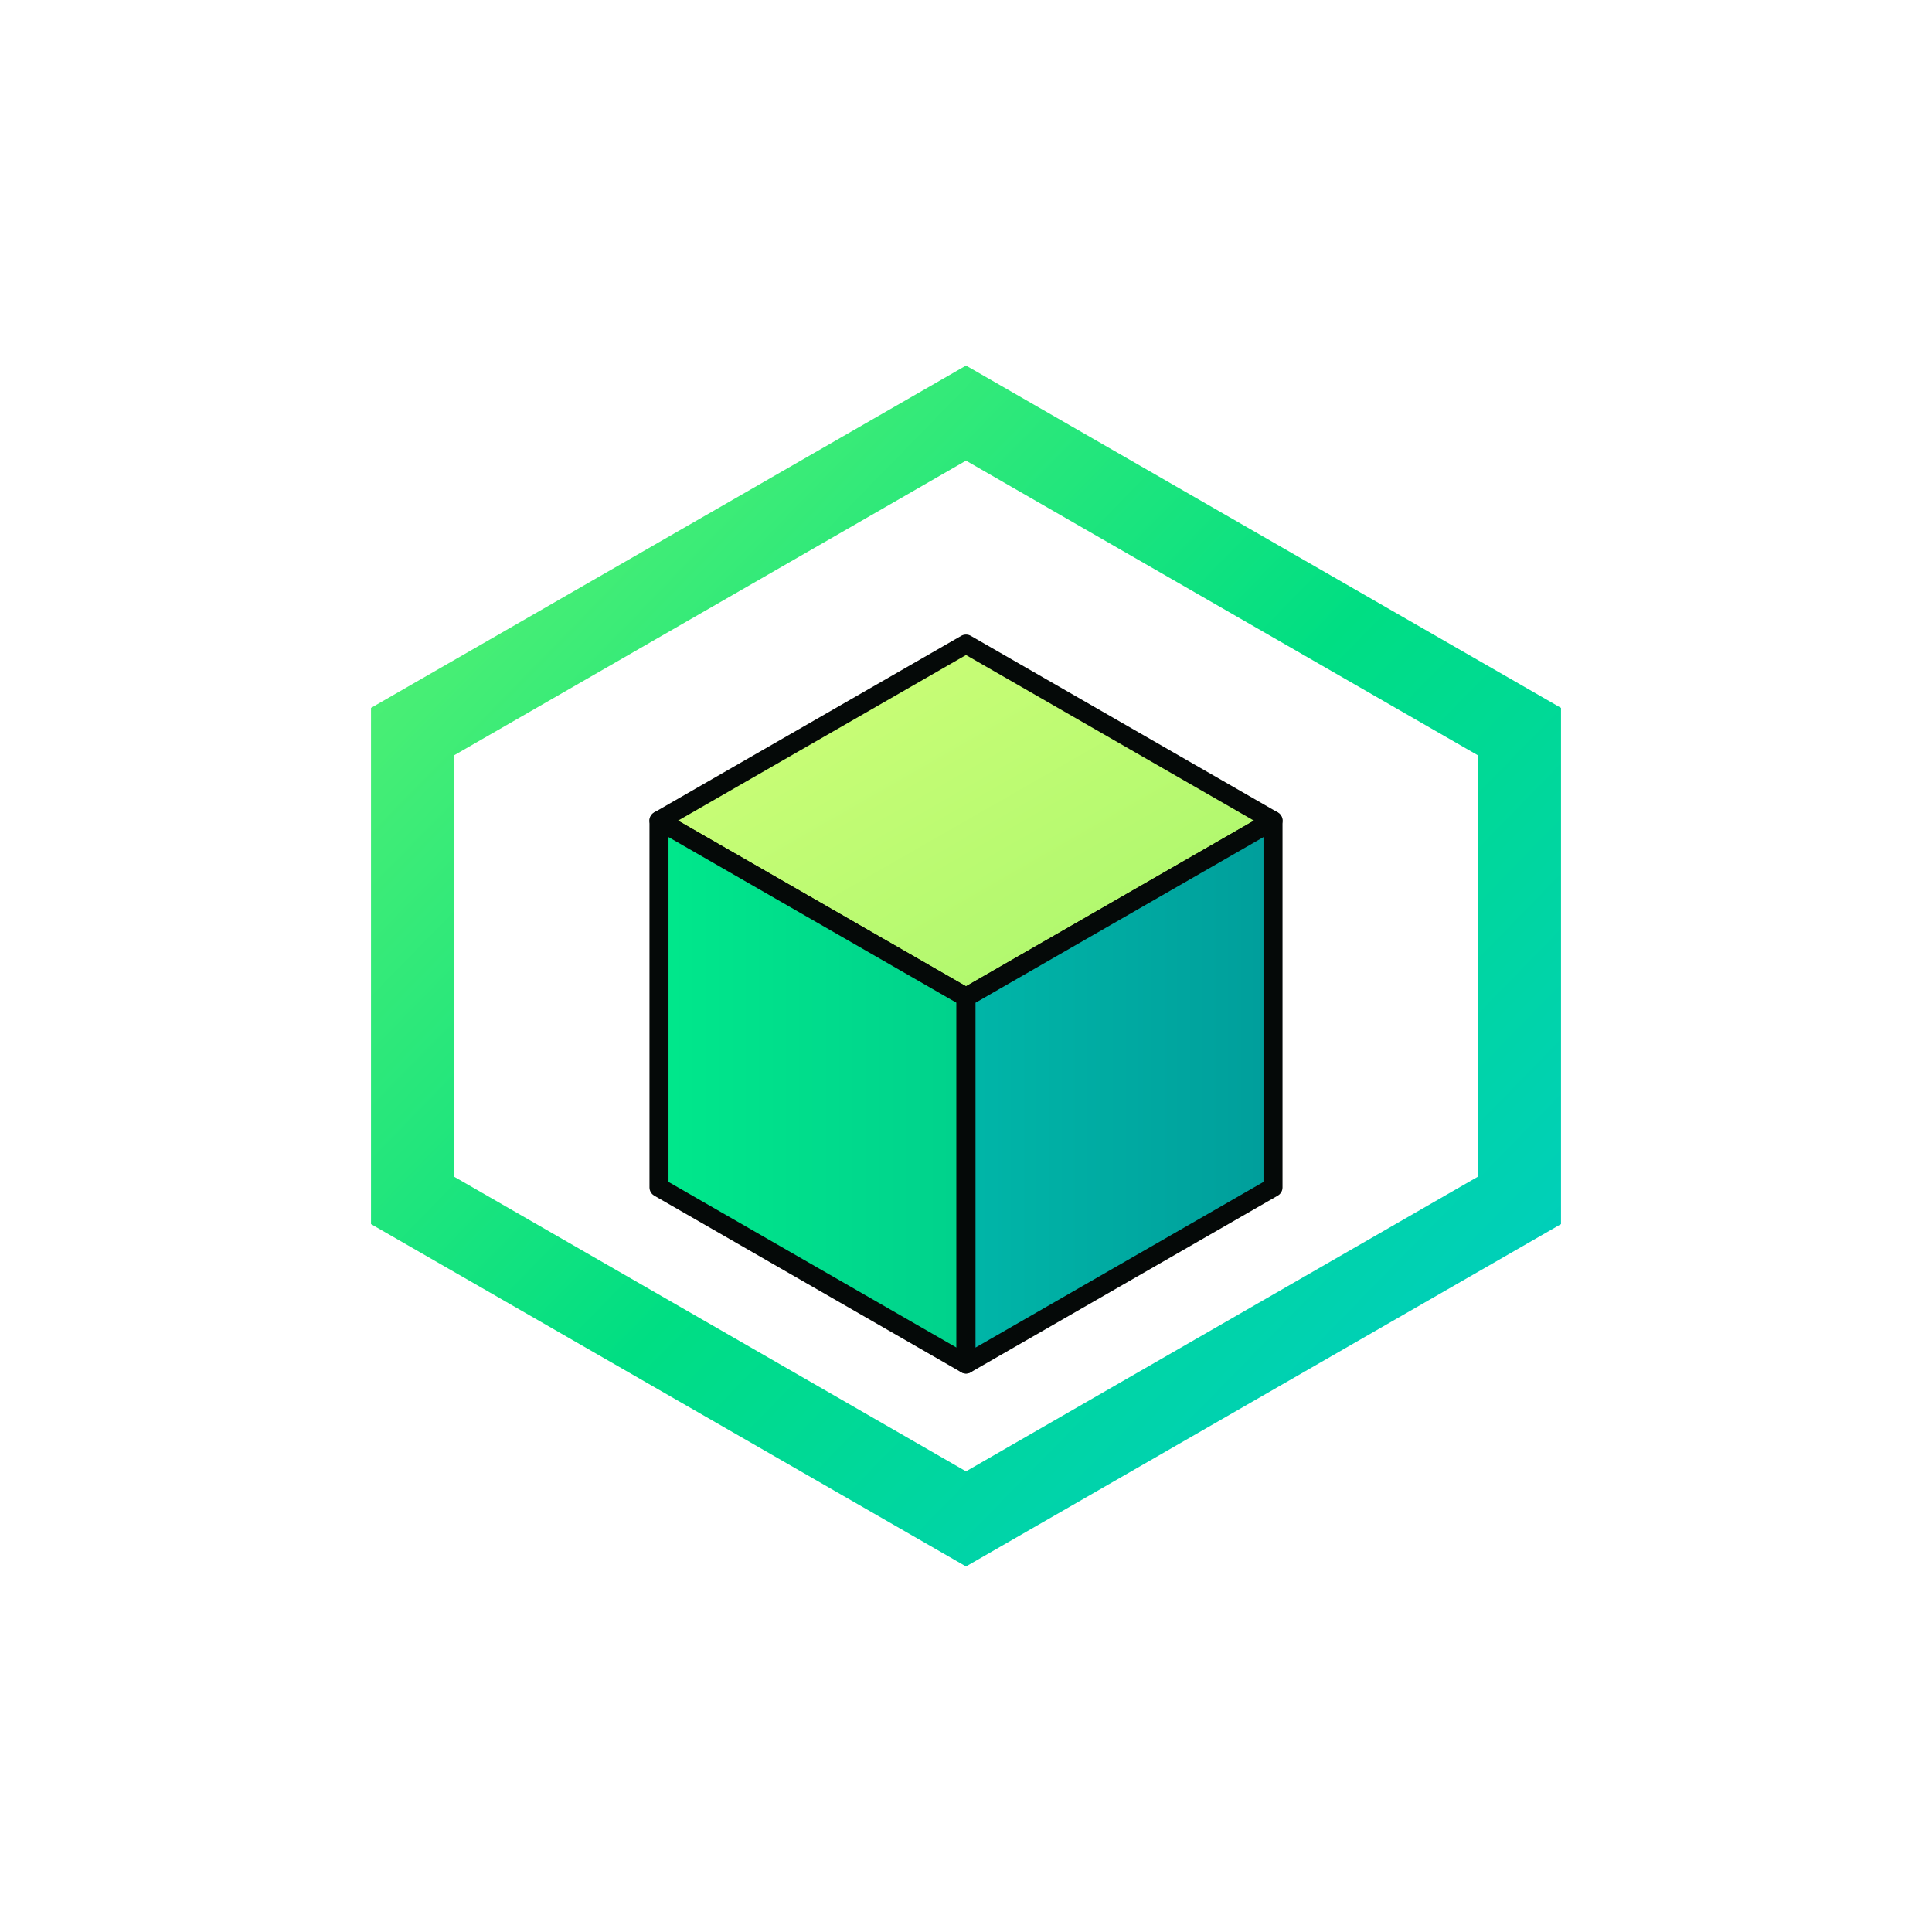
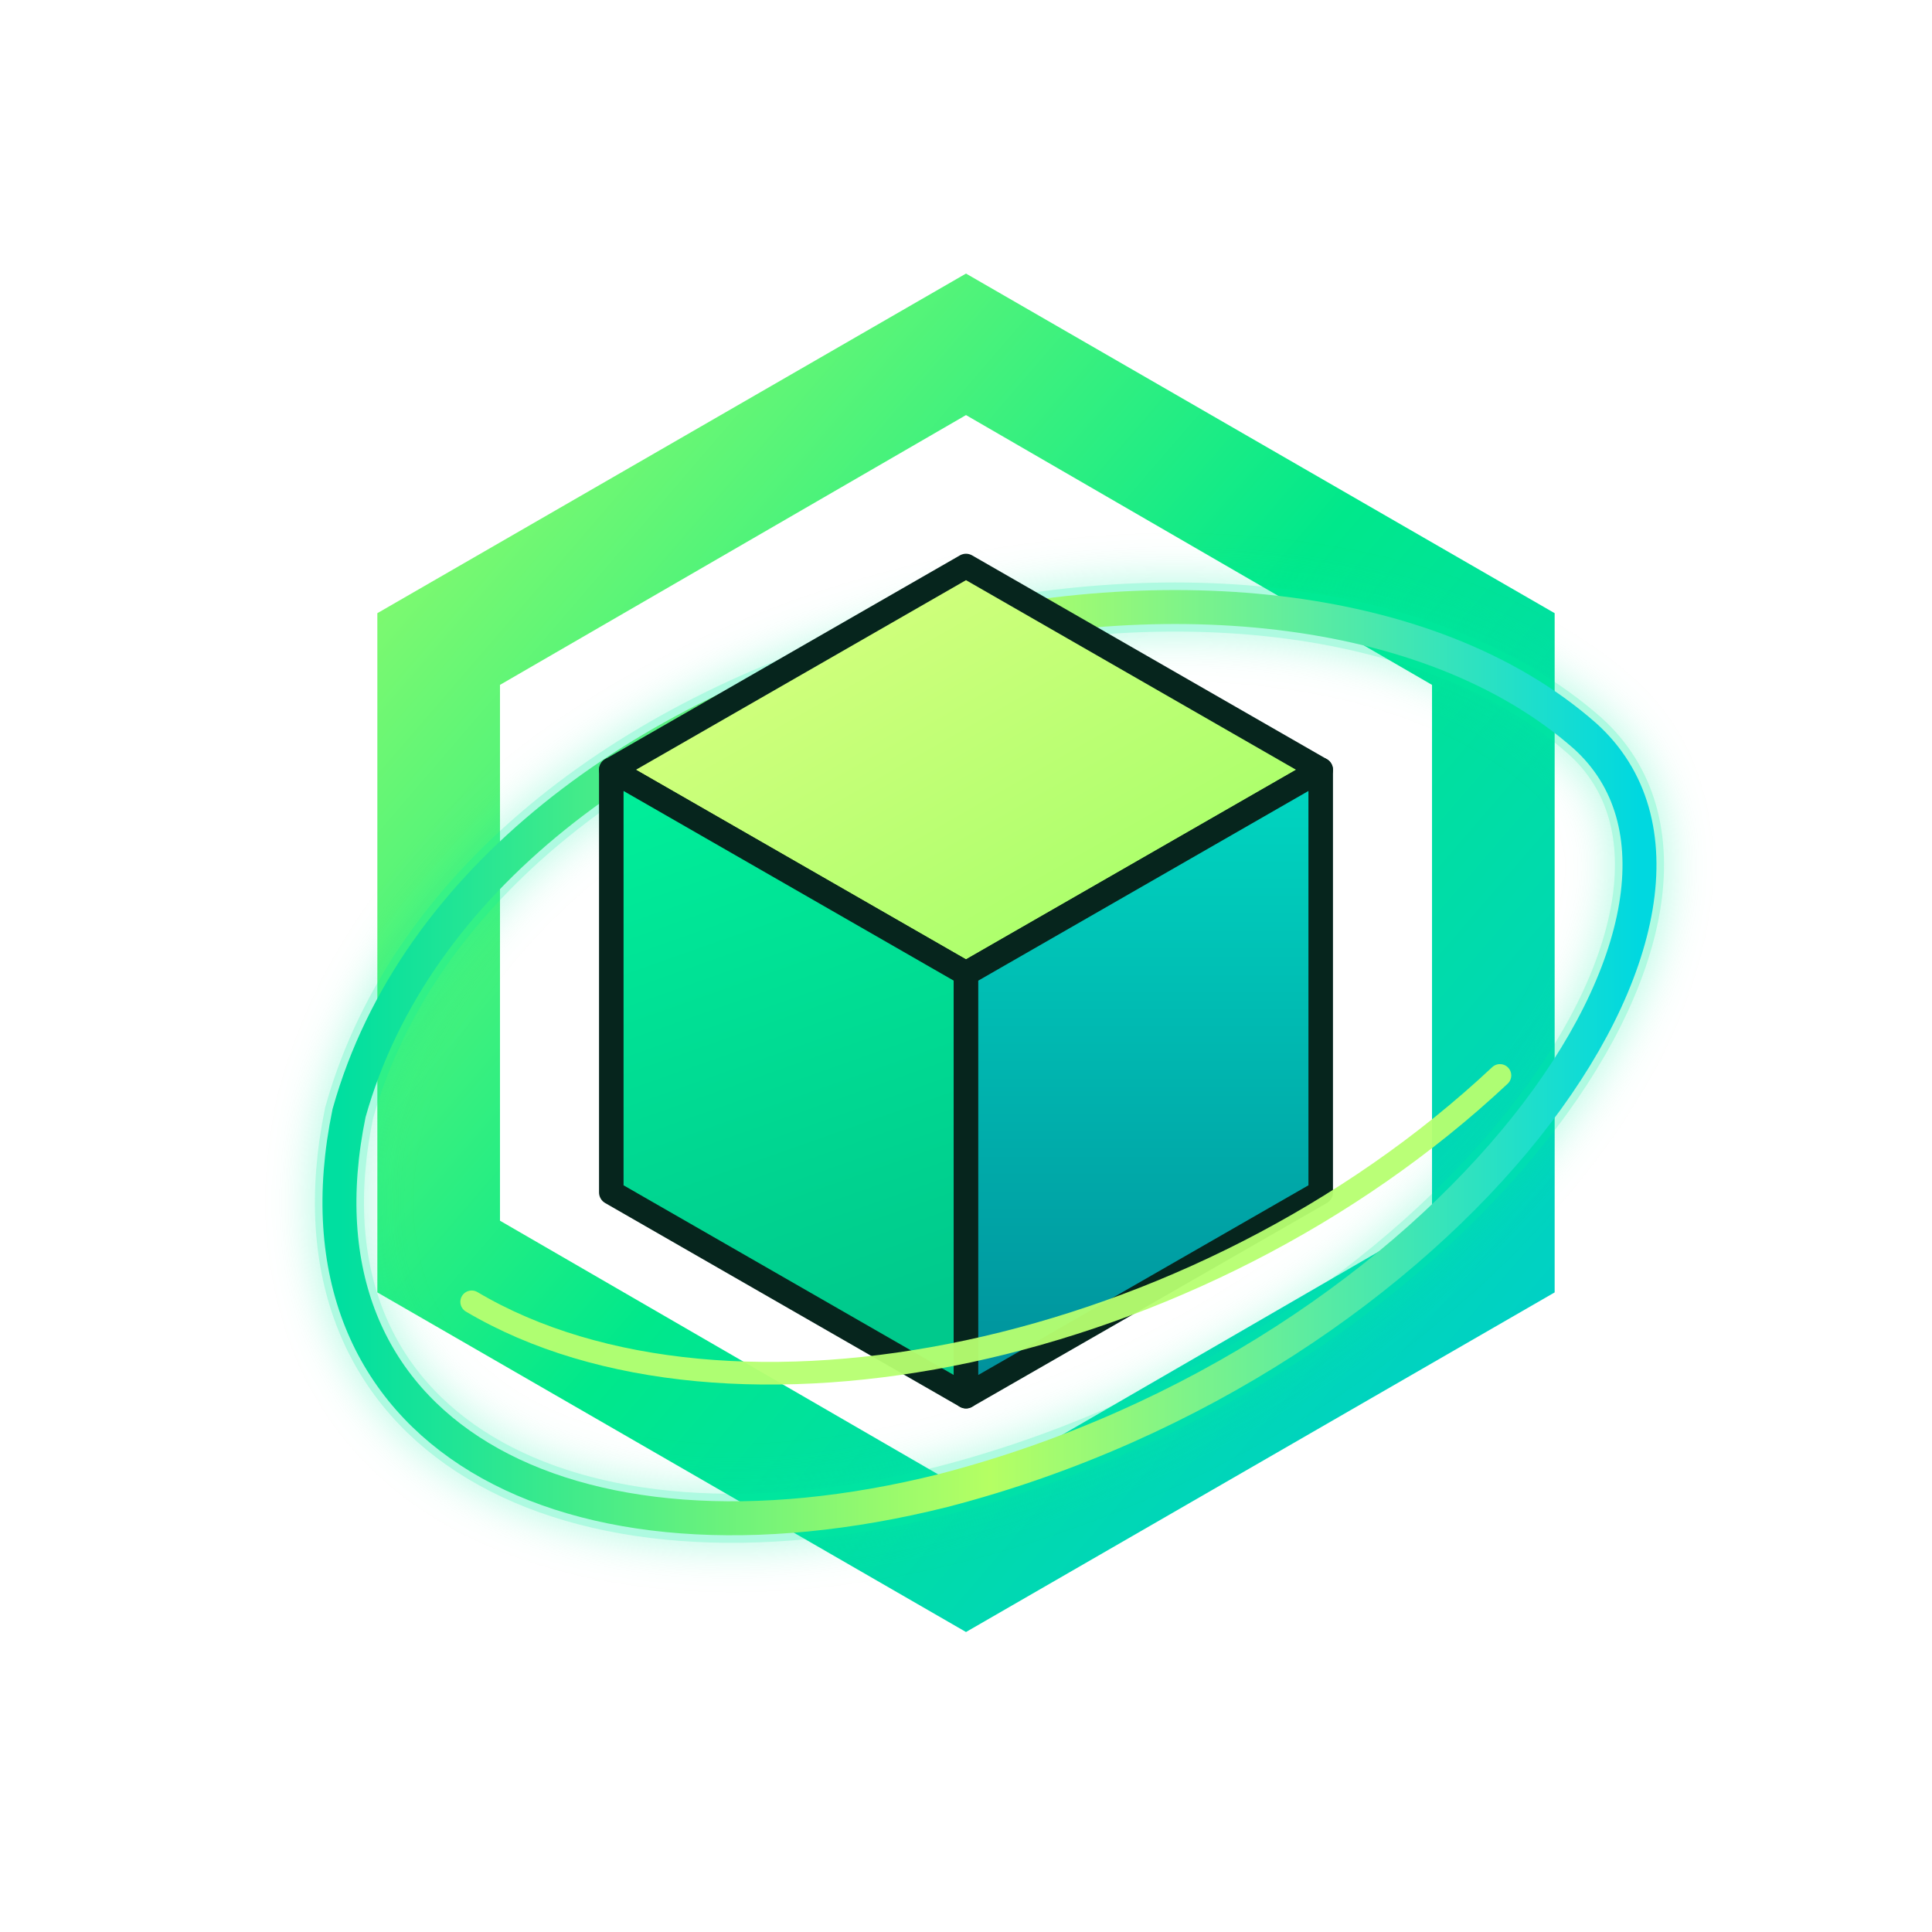
<svg xmlns="http://www.w3.org/2000/svg" width="1024" height="1024" viewBox="0 0 1024 1024">
  <defs>
-     <linearGradient id="ring" x1="0" y1="0" x2="1" y2="1">
-       <stop stop-color="#65F56F" />
-       <stop offset=".52" stop-color="#00DE83" />
-       <stop offset="1" stop-color="#00C9D0" />
+     <linearGradient id="hex" x1="0" y1="0" x2="1" y2="1">
+       <stop stop-color="#A6FF67" />
+       <stop offset=".5" stop-color="#00E88B" />
+       <stop offset="1" stop-color="#00C9D8" />
    </linearGradient>
    <linearGradient id="top" x1="0" y1="0" x2="1" y2="1">
-       <stop stop-color="#D2FF79" />
-       <stop offset="1" stop-color="#A7F66B" />
+       <stop stop-color="#E0FF83" />
+       <stop offset="1" stop-color="#9CFF65" />
    </linearGradient>
-     <linearGradient id="left">
-       <stop stop-color="#00E88B" />
-       <stop offset="1" stop-color="#00D18C" />
+     <linearGradient id="left" x1="0" y1="0" x2=".2" y2="1">
+       <stop stop-color="#00F09A" />
+       <stop offset="1" stop-color="#00C98C" />
    </linearGradient>
-     <linearGradient id="right">
-       <stop stop-color="#00B6A8" />
-       <stop offset="1" stop-color="#009E9B" />
+     <linearGradient id="right" x1="0" y1="0" x2="0" y2="1">
+       <stop stop-color="#00D7C1" />
+       <stop offset="1" stop-color="#008F9B" />
    </linearGradient>
+     <linearGradient id="orbit" x1="0" y1="0" x2="1" y2="0">
+       <stop stop-color="#00DFA0" />
+       <stop offset=".5" stop-color="#B5FF63" />
+       <stop offset="1" stop-color="#00D8E0" />
+     </linearGradient>
+     <filter id="glow" x="-30%" y="-30%" width="160%" height="160%">
+       <feGaussianBlur stdDeviation="12" result="b" />
+       <feMerge>
+         <feMergeNode in="b" />
+         <feMergeNode in="SourceGraphic" />
+       </feMerge>
+     </filter>
  </defs>
-   <g transform="translate(143.36 143.36) scale(.72)">
-     <path d="M512 70 950 322 950 702 512 954 74 702 74 322Z M512 140 135 357 135 667 512 884 889 667 889 357Z" fill="url(#ring)" fill-rule="evenodd" />
-     <path d="M512 275 738 405 512 535 286 405Z" fill="url(#top)" stroke="#050908" stroke-width="14" stroke-linejoin="round" />
-     <path d="M286 405 512 535 512 805 286 675Z" fill="url(#left)" stroke="#050908" stroke-width="14" stroke-linejoin="round" />
-     <path d="M738 405 512 535 512 805 738 675Z" fill="url(#right)" stroke="#050908" stroke-width="14" stroke-linejoin="round" />
-   </g>
+   <path d="M512 145 824 325 824 685 512 865 200 685 200 325Z M512 220 265 363 265 647 512 790 759 647 759 363Z" fill="url(#hex)" fill-rule="evenodd" />
+   <path d="M185 590 C255 340 675 245 840 390 C940 480 770 720 500 790 C300 840 150 760 185 590Z" fill="none" stroke="#00EFA0" stroke-width="26" opacity=".32" filter="url(#glow)" />
+   <path d="M185 590 C255 340 675 245 840 390 C940 480 770 720 500 790 C300 840 150 760 185 590Z" fill="none" stroke="url(#orbit)" stroke-width="18" stroke-linecap="round" />
+   <path d="M512 300 700 408 512 516 324 408Z" fill="url(#top)" stroke="#06251D" stroke-width="13" stroke-linejoin="round" />
+   <path d="M324 408 512 516 512 740 324 632Z" fill="url(#left)" stroke="#06251D" stroke-width="13" stroke-linejoin="round" />
+   <path d="M700 408 512 516 512 740 700 632Z" fill="url(#right)" stroke="#06251D" stroke-width="13" stroke-linejoin="round" />
+   <path d="M250 690 C385 770 635 720 795 570" fill="none" stroke="#B7FF70" stroke-width="12" stroke-linecap="round" opacity=".95" />
</svg>
